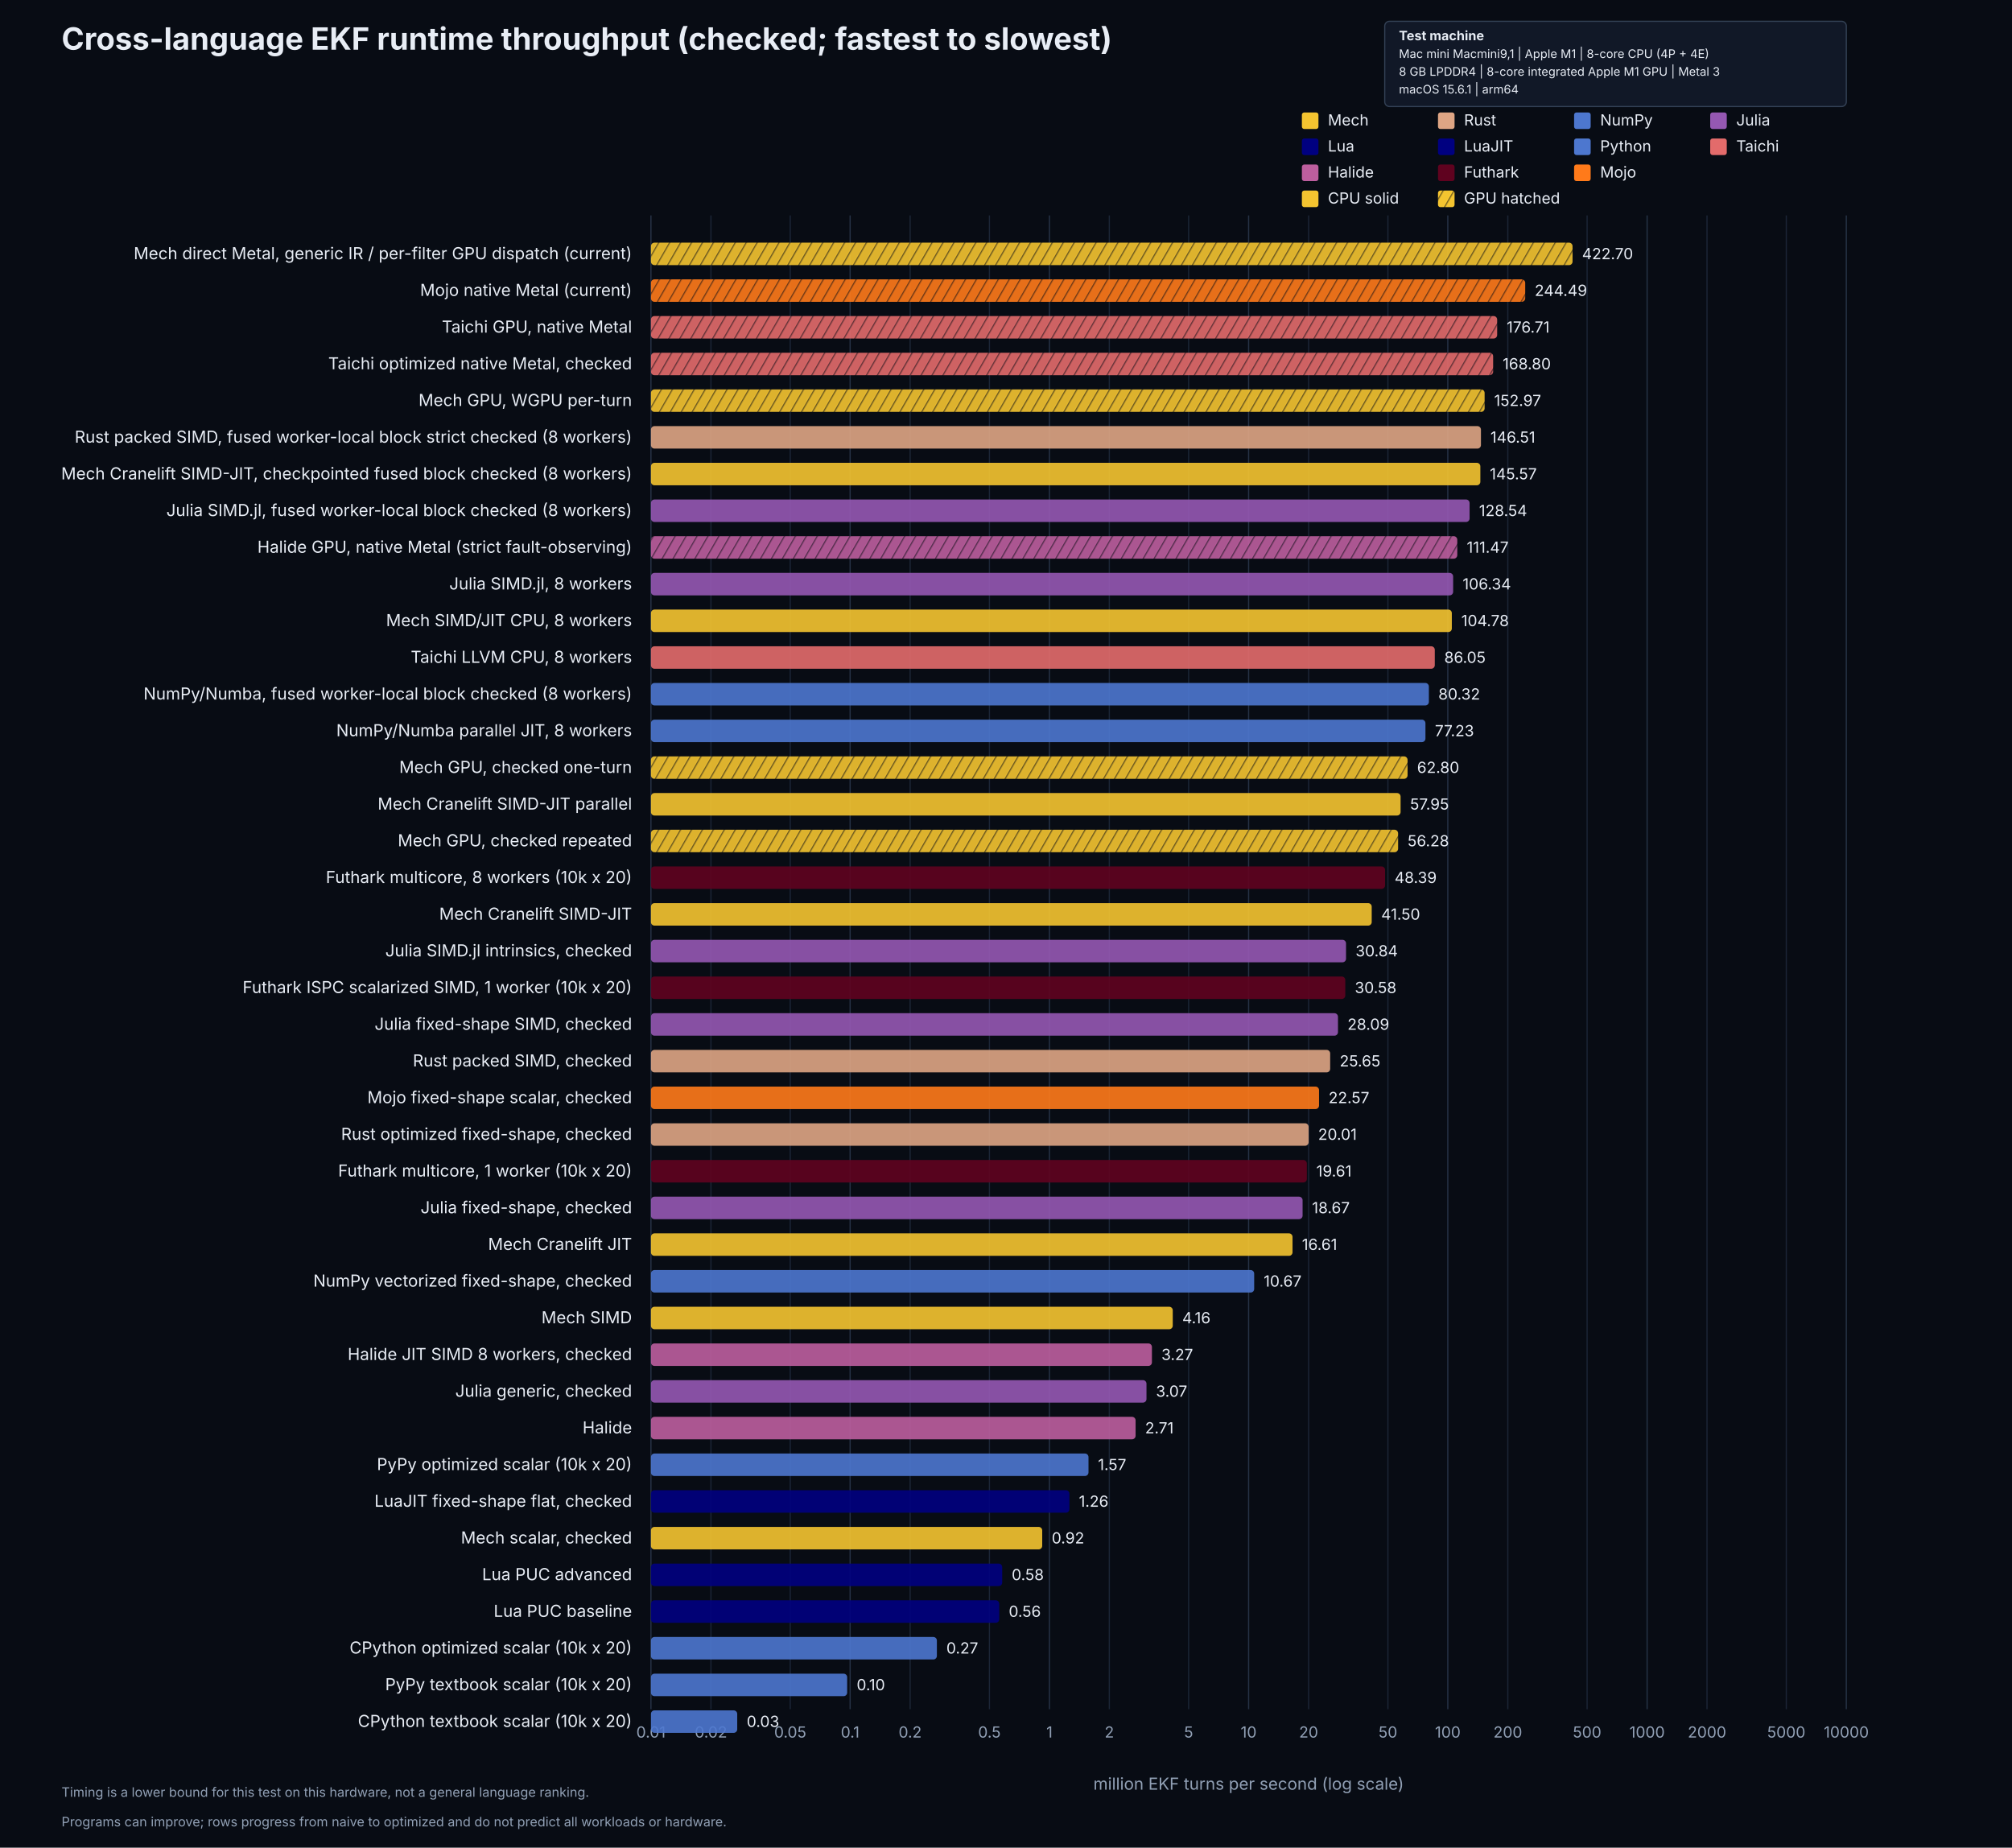
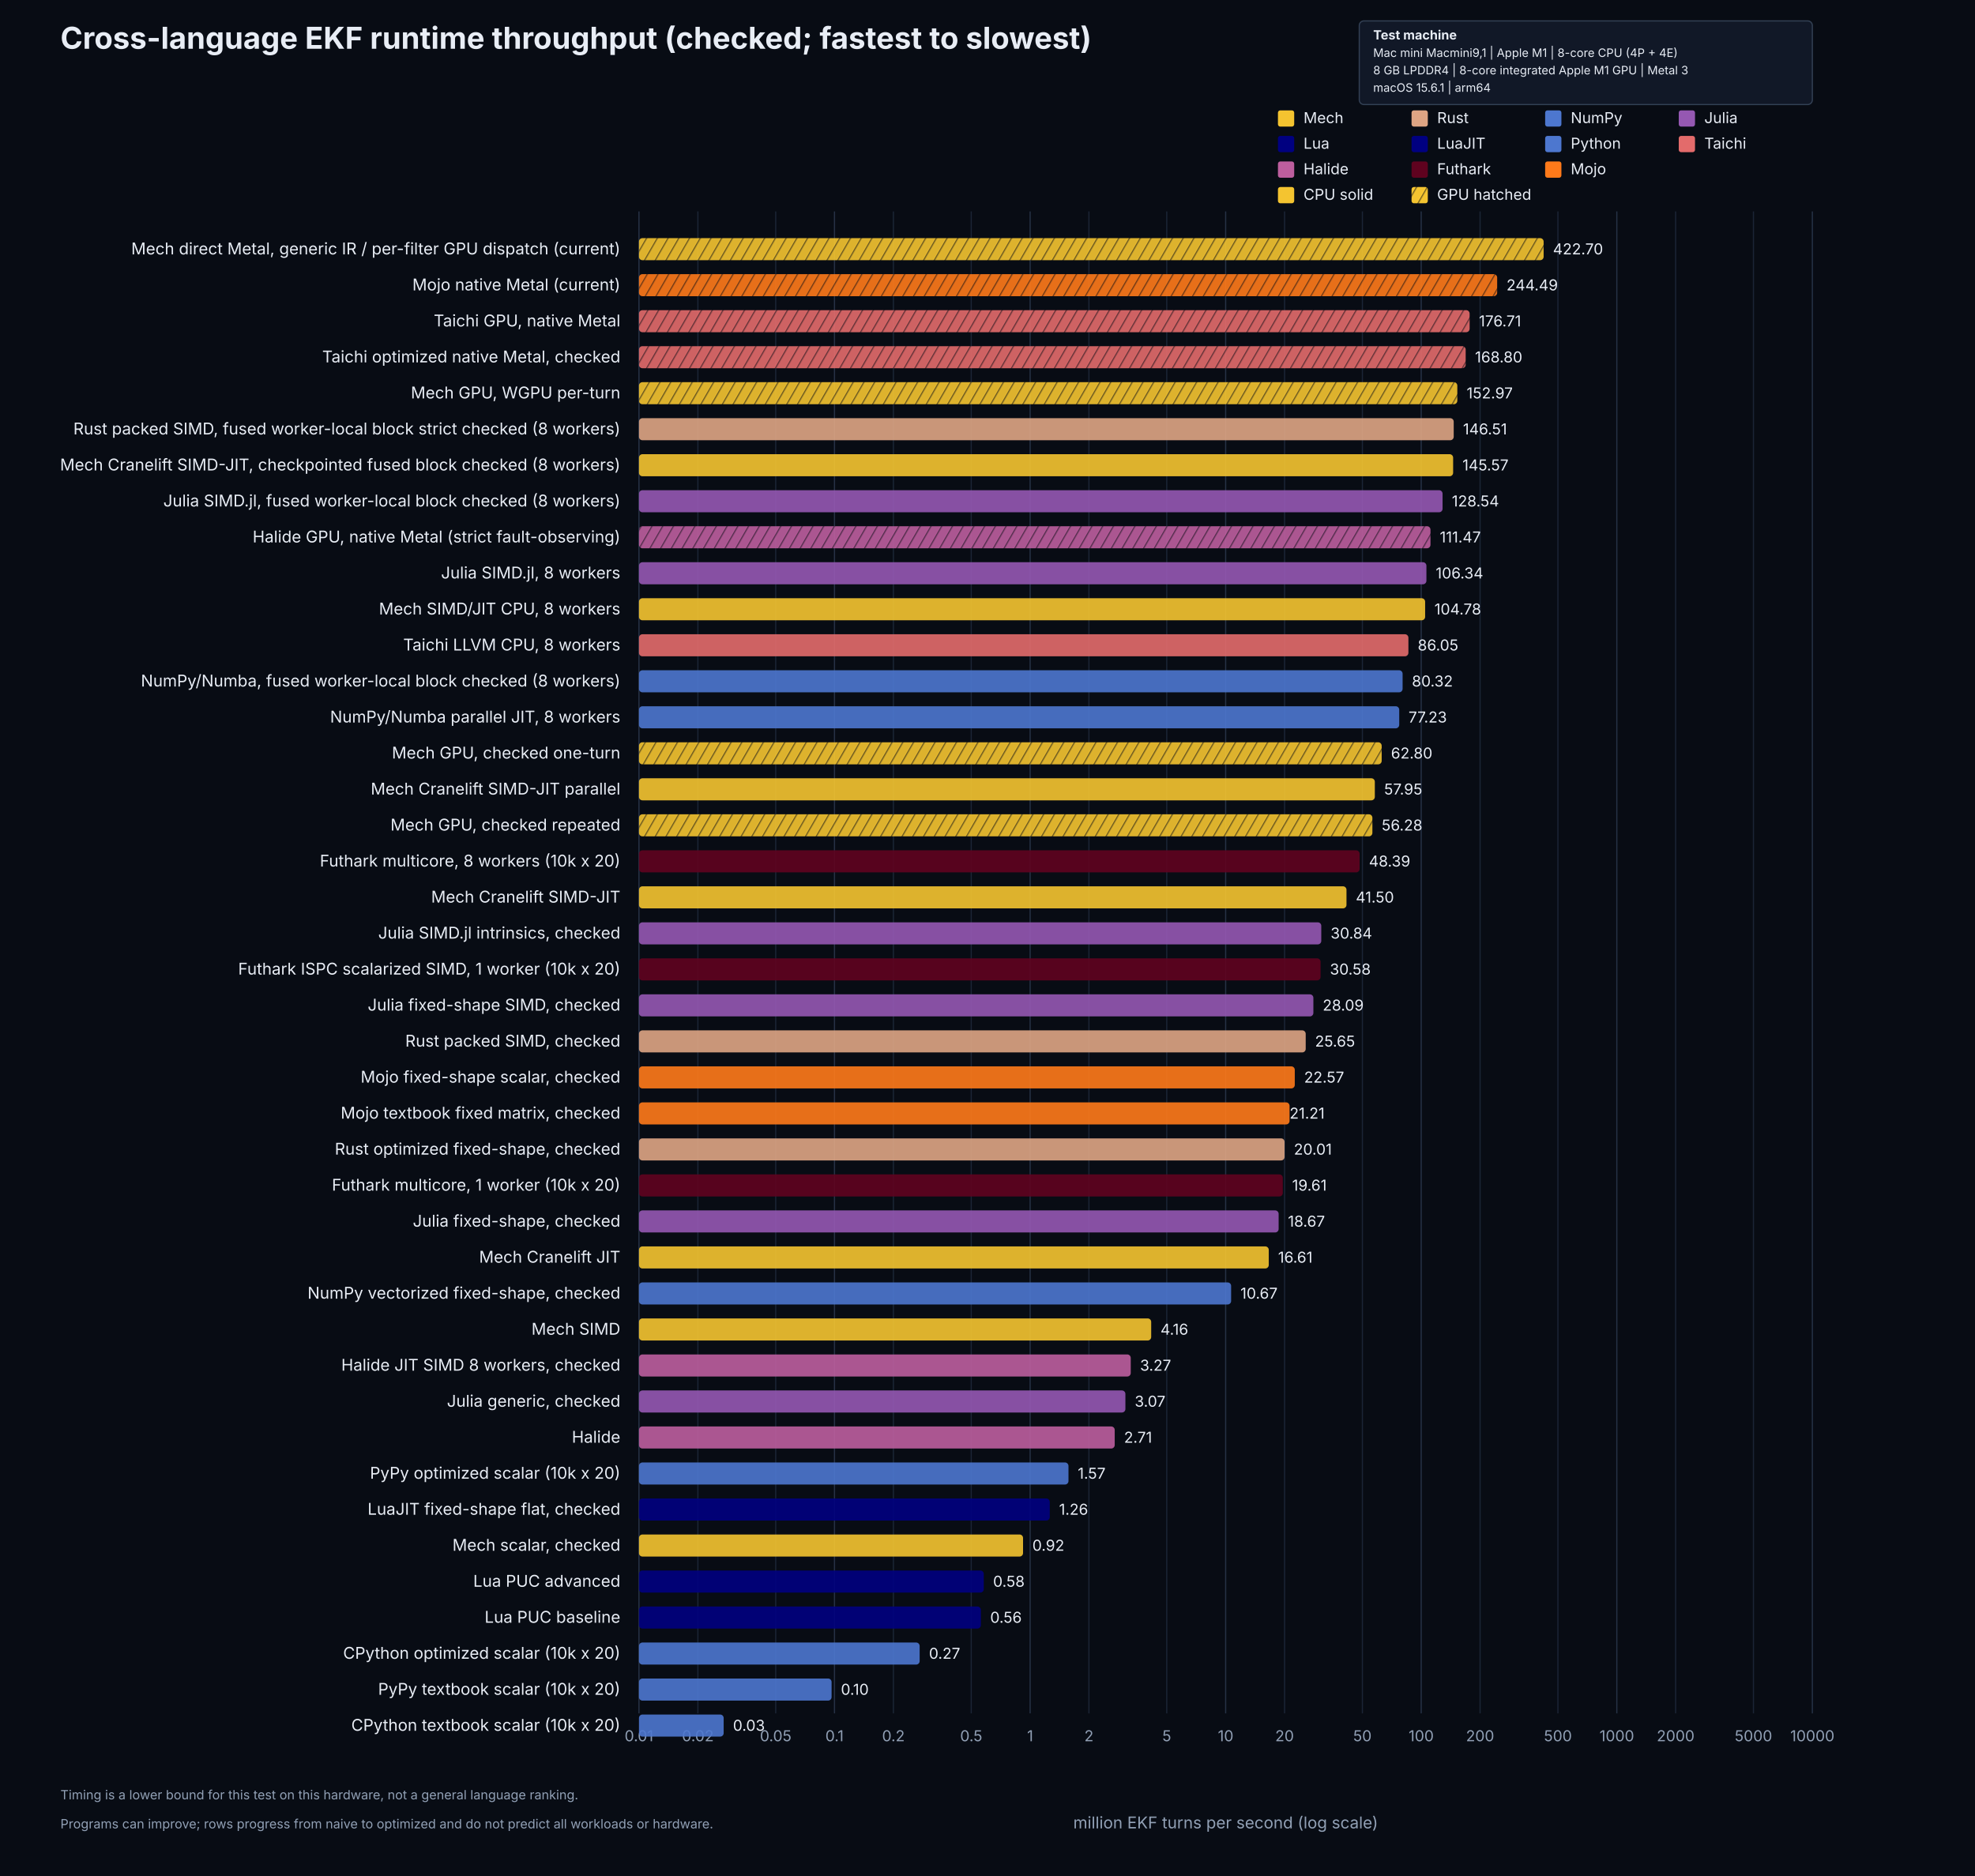
- <svg xmlns="http://www.w3.org/2000/svg" width="1700" height="1561" viewBox="0 0 1700 1561">
-   <rect x="0" y="0" width="1700" height="1561" fill="#080c14" />
+ <svg xmlns="http://www.w3.org/2000/svg" width="1700" height="1615" viewBox="0 0 1700 1615">
+   <rect x="0" y="0" width="1700" height="1615" fill="#080c14" />
  <defs>
    <pattern id="gpu-mech" width="8" height="8" patternUnits="userSpaceOnUse" patternTransform="rotate(30)">
      <rect width="8" height="8" fill="#f4c430" />
      <path d="M0 0V8" stroke="#080c14" stroke-opacity="0.52" stroke-width="2" />
    </pattern>
    <pattern id="gpu-rust" width="8" height="8" patternUnits="userSpaceOnUse" patternTransform="rotate(30)">
      <rect width="8" height="8" fill="#dea584" />
      <path d="M0 0V8" stroke="#080c14" stroke-opacity="0.52" stroke-width="2" />
    </pattern>
    <pattern id="gpu-numpy" width="8" height="8" patternUnits="userSpaceOnUse" patternTransform="rotate(30)">
      <rect width="8" height="8" fill="#4d77cf" />
      <path d="M0 0V8" stroke="#080c14" stroke-opacity="0.52" stroke-width="2" />
    </pattern>
    <pattern id="gpu-julia" width="8" height="8" patternUnits="userSpaceOnUse" patternTransform="rotate(30)">
      <rect width="8" height="8" fill="#9558b2" />
      <path d="M0 0V8" stroke="#080c14" stroke-opacity="0.52" stroke-width="2" />
    </pattern>
    <pattern id="gpu-lua" width="8" height="8" patternUnits="userSpaceOnUse" patternTransform="rotate(30)">
      <rect width="8" height="8" fill="#000080" />
      <path d="M0 0V8" stroke="#080c14" stroke-opacity="0.52" stroke-width="2" />
    </pattern>
    <pattern id="gpu-luajit" width="8" height="8" patternUnits="userSpaceOnUse" patternTransform="rotate(30)">
      <rect width="8" height="8" fill="#000080" />
      <path d="M0 0V8" stroke="#080c14" stroke-opacity="0.52" stroke-width="2" />
    </pattern>
    <pattern id="gpu-python" width="8" height="8" patternUnits="userSpaceOnUse" patternTransform="rotate(30)">
      <rect width="8" height="8" fill="#4d77cf" />
      <path d="M0 0V8" stroke="#080c14" stroke-opacity="0.52" stroke-width="2" />
    </pattern>
    <pattern id="gpu-taichi" width="8" height="8" patternUnits="userSpaceOnUse" patternTransform="rotate(30)">
      <rect width="8" height="8" fill="#e36b6b" />
      <path d="M0 0V8" stroke="#080c14" stroke-opacity="0.52" stroke-width="2" />
    </pattern>
    <pattern id="gpu-halide" width="8" height="8" patternUnits="userSpaceOnUse" patternTransform="rotate(30)">
      <rect width="8" height="8" fill="#BD5E9E" />
      <path d="M0 0V8" stroke="#080c14" stroke-opacity="0.52" stroke-width="2" />
    </pattern>
    <pattern id="gpu-futhark" width="8" height="8" patternUnits="userSpaceOnUse" patternTransform="rotate(30)">
      <rect width="8" height="8" fill="#5f021f" />
      <path d="M0 0V8" stroke="#080c14" stroke-opacity="0.52" stroke-width="2" />
    </pattern>
    <pattern id="gpu-mojo" width="8" height="8" patternUnits="userSpaceOnUse" patternTransform="rotate(30)">
      <rect width="8" height="8" fill="#ff7a1a" />
      <path d="M0 0V8" stroke="#080c14" stroke-opacity="0.52" stroke-width="2" />
    </pattern>
  </defs>
  <style>text{font-family:-apple-system,BlinkMacSystemFont,"Segoe UI",sans-serif;fill:#e8edf5} .muted{fill:#91a0b5} .grid{stroke:#263246;stroke-width:1} .minor-grid{stroke:#1b2536;stroke-width:1} .axis{fill:#91a0b5;font-size:13px} .label{font-size:14px} .value{font-size:13px;font-variant-numeric:tabular-nums}</style>
  <text x="52" y="42" font-size="26" font-weight="700">Cross-language EKF runtime throughput (checked; fastest to slowest)</text>
-   <line x1="550.0" y1="182" x2="550.0" y2="1444" class="grid" />
-   <text x="550.0" y="1468" text-anchor="middle" class="axis">0.01</text>
-   <line x1="600.7" y1="182" x2="600.7" y2="1444" class="minor-grid" />
-   <text x="600.7" y="1468" text-anchor="middle" class="axis">0.02</text>
-   <line x1="667.7" y1="182" x2="667.7" y2="1444" class="minor-grid" />
-   <text x="667.7" y="1468" text-anchor="middle" class="axis">0.05</text>
-   <line x1="718.3" y1="182" x2="718.3" y2="1444" class="grid" />
-   <text x="718.3" y="1468" text-anchor="middle" class="axis">0.1</text>
-   <line x1="769.0" y1="182" x2="769.0" y2="1444" class="minor-grid" />
-   <text x="769.0" y="1468" text-anchor="middle" class="axis">0.2</text>
-   <line x1="836.0" y1="182" x2="836.0" y2="1444" class="minor-grid" />
-   <text x="836.0" y="1468" text-anchor="middle" class="axis">0.5</text>
-   <line x1="886.7" y1="182" x2="886.7" y2="1444" class="grid" />
-   <text x="886.7" y="1468" text-anchor="middle" class="axis">1</text>
-   <line x1="937.3" y1="182" x2="937.3" y2="1444" class="minor-grid" />
-   <text x="937.3" y="1468" text-anchor="middle" class="axis">2</text>
-   <line x1="1004.3" y1="182" x2="1004.3" y2="1444" class="minor-grid" />
-   <text x="1004.3" y="1468" text-anchor="middle" class="axis">5</text>
-   <line x1="1055.0" y1="182" x2="1055.0" y2="1444" class="grid" />
-   <text x="1055.0" y="1468" text-anchor="middle" class="axis">10</text>
-   <line x1="1105.7" y1="182" x2="1105.7" y2="1444" class="minor-grid" />
-   <text x="1105.7" y="1468" text-anchor="middle" class="axis">20</text>
-   <line x1="1172.7" y1="182" x2="1172.7" y2="1444" class="minor-grid" />
-   <text x="1172.7" y="1468" text-anchor="middle" class="axis">50</text>
-   <line x1="1223.3" y1="182" x2="1223.3" y2="1444" class="grid" />
-   <text x="1223.3" y="1468" text-anchor="middle" class="axis">100</text>
-   <line x1="1274.0" y1="182" x2="1274.0" y2="1444" class="minor-grid" />
-   <text x="1274.0" y="1468" text-anchor="middle" class="axis">200</text>
-   <line x1="1341.0" y1="182" x2="1341.0" y2="1444" class="minor-grid" />
-   <text x="1341.0" y="1468" text-anchor="middle" class="axis">500</text>
-   <line x1="1391.7" y1="182" x2="1391.7" y2="1444" class="grid" />
-   <text x="1391.7" y="1468" text-anchor="middle" class="axis">1000</text>
-   <line x1="1442.3" y1="182" x2="1442.3" y2="1444" class="minor-grid" />
-   <text x="1442.3" y="1468" text-anchor="middle" class="axis">2000</text>
-   <line x1="1509.3" y1="182" x2="1509.3" y2="1444" class="minor-grid" />
-   <text x="1509.3" y="1468" text-anchor="middle" class="axis">5000</text>
-   <line x1="1560.0" y1="182" x2="1560.0" y2="1444" class="grid" />
-   <text x="1560.0" y="1468" text-anchor="middle" class="axis">10000</text>
-   <text x="1055.0" y="1512" text-anchor="middle" class="muted" font-size="14">million EKF turns per second (log scale)</text>
+   <line x1="550.0" y1="182" x2="550.0" y2="1475" class="grid" />
+   <text x="550.0" y="1499" text-anchor="middle" class="axis">0.01</text>
+   <line x1="600.7" y1="182" x2="600.7" y2="1475" class="minor-grid" />
+   <text x="600.7" y="1499" text-anchor="middle" class="axis">0.02</text>
+   <line x1="667.7" y1="182" x2="667.7" y2="1475" class="minor-grid" />
+   <text x="667.7" y="1499" text-anchor="middle" class="axis">0.05</text>
+   <line x1="718.3" y1="182" x2="718.3" y2="1475" class="grid" />
+   <text x="718.3" y="1499" text-anchor="middle" class="axis">0.1</text>
+   <line x1="769.0" y1="182" x2="769.0" y2="1475" class="minor-grid" />
+   <text x="769.0" y="1499" text-anchor="middle" class="axis">0.2</text>
+   <line x1="836.0" y1="182" x2="836.0" y2="1475" class="minor-grid" />
+   <text x="836.0" y="1499" text-anchor="middle" class="axis">0.5</text>
+   <line x1="886.7" y1="182" x2="886.7" y2="1475" class="grid" />
+   <text x="886.7" y="1499" text-anchor="middle" class="axis">1</text>
+   <line x1="937.3" y1="182" x2="937.3" y2="1475" class="minor-grid" />
+   <text x="937.3" y="1499" text-anchor="middle" class="axis">2</text>
+   <line x1="1004.3" y1="182" x2="1004.3" y2="1475" class="minor-grid" />
+   <text x="1004.3" y="1499" text-anchor="middle" class="axis">5</text>
+   <line x1="1055.0" y1="182" x2="1055.0" y2="1475" class="grid" />
+   <text x="1055.0" y="1499" text-anchor="middle" class="axis">10</text>
+   <line x1="1105.7" y1="182" x2="1105.7" y2="1475" class="minor-grid" />
+   <text x="1105.7" y="1499" text-anchor="middle" class="axis">20</text>
+   <line x1="1172.7" y1="182" x2="1172.7" y2="1475" class="minor-grid" />
+   <text x="1172.7" y="1499" text-anchor="middle" class="axis">50</text>
+   <line x1="1223.3" y1="182" x2="1223.3" y2="1475" class="grid" />
+   <text x="1223.3" y="1499" text-anchor="middle" class="axis">100</text>
+   <line x1="1274.0" y1="182" x2="1274.0" y2="1475" class="minor-grid" />
+   <text x="1274.0" y="1499" text-anchor="middle" class="axis">200</text>
+   <line x1="1341.0" y1="182" x2="1341.0" y2="1475" class="minor-grid" />
+   <text x="1341.0" y="1499" text-anchor="middle" class="axis">500</text>
+   <line x1="1391.7" y1="182" x2="1391.7" y2="1475" class="grid" />
+   <text x="1391.7" y="1499" text-anchor="middle" class="axis">1000</text>
+   <line x1="1442.3" y1="182" x2="1442.3" y2="1475" class="minor-grid" />
+   <text x="1442.3" y="1499" text-anchor="middle" class="axis">2000</text>
+   <line x1="1509.3" y1="182" x2="1509.3" y2="1475" class="minor-grid" />
+   <text x="1509.3" y="1499" text-anchor="middle" class="axis">5000</text>
+   <line x1="1560.0" y1="182" x2="1560.0" y2="1475" class="grid" />
+   <text x="1560.0" y="1499" text-anchor="middle" class="axis">10000</text>
+   <text x="1055.0" y="1574" text-anchor="middle" class="muted" font-size="14">million EKF turns per second (log scale)</text>
  <rect x="1100" y="95" width="14" height="14" rx="2" fill="#f4c430" />
  <text x="1122" y="106" font-size="13">Mech</text>
  <rect x="1215" y="95" width="14" height="14" rx="2" fill="#dea584" />
  <text x="1237" y="106" font-size="13">Rust</text>
  <rect x="1330" y="95" width="14" height="14" rx="2" fill="#4d77cf" />
  <text x="1352" y="106" font-size="13">NumPy</text>
  <rect x="1445" y="95" width="14" height="14" rx="2" fill="#9558b2" />
  <text x="1467" y="106" font-size="13">Julia</text>
  <rect x="1100" y="117" width="14" height="14" rx="2" fill="#000080" />
  <text x="1122" y="128" font-size="13">Lua</text>
  <rect x="1215" y="117" width="14" height="14" rx="2" fill="#000080" />
  <text x="1237" y="128" font-size="13">LuaJIT</text>
  <rect x="1330" y="117" width="14" height="14" rx="2" fill="#4d77cf" />
  <text x="1352" y="128" font-size="13">Python</text>
  <rect x="1445" y="117" width="14" height="14" rx="2" fill="#e36b6b" />
  <text x="1467" y="128" font-size="13">Taichi</text>
  <rect x="1100" y="139" width="14" height="14" rx="2" fill="#BD5E9E" />
  <text x="1122" y="150" font-size="13">Halide</text>
  <rect x="1215" y="139" width="14" height="14" rx="2" fill="#5f021f" />
  <text x="1237" y="150" font-size="13">Futhark</text>
  <rect x="1330" y="139" width="14" height="14" rx="2" fill="#ff7a1a" />
  <text x="1352" y="150" font-size="13">Mojo</text>
  <rect x="1100" y="161" width="14" height="14" rx="2" fill="#f4c430" />
  <text x="1122" y="172" font-size="13">CPU solid</text>
  <rect x="1215" y="161" width="14" height="14" rx="2" fill="url(#gpu-mech)" />
  <text x="1237" y="172" font-size="13">GPU hatched</text>
  <text x="534" y="219" text-anchor="end" class="label">Mech direct Metal, generic IR / per-filter GPU dispatch (current)</text>
  <rect x="550" y="205" width="778.7" height="19" rx="3" fill="url(#gpu-mech)" opacity="0.9" />
  <text x="1336.7" y="219" class="value">422.70</text>
  <text x="534" y="250" text-anchor="end" class="label">Mojo native Metal (current)</text>
  <rect x="550" y="236" width="738.7" height="19" rx="3" fill="url(#gpu-mojo)" opacity="0.9" />
  <text x="1296.7" y="250" class="value">244.49</text>
  <text x="534" y="281" text-anchor="end" class="label">Taichi GPU, native Metal</text>
  <rect x="550" y="267" width="715.0" height="19" rx="3" fill="url(#gpu-taichi)" opacity="0.9" />
  <text x="1273.0" y="281" class="value">176.71</text>
  <text x="534" y="312" text-anchor="end" class="label">Taichi optimized native Metal, checked</text>
  <rect x="550" y="298" width="711.6" height="19" rx="3" fill="url(#gpu-taichi)" opacity="0.9" />
  <text x="1269.6" y="312" class="value">168.80</text>
  <text x="534" y="343" text-anchor="end" class="label">Mech GPU, WGPU per-turn</text>
  <rect x="550" y="329" width="704.4" height="19" rx="3" fill="url(#gpu-mech)" opacity="0.9" />
  <text x="1262.4" y="343" class="value">152.97</text>
  <text x="534" y="374" text-anchor="end" class="label">Rust packed SIMD, fused worker-local block strict checked (8 workers)</text>
  <rect x="550" y="360" width="701.3" height="19" rx="3" fill="#dea584" opacity="0.9" />
  <text x="1259.3" y="374" class="value">146.51</text>
  <text x="534" y="405" text-anchor="end" class="label">Mech Cranelift SIMD-JIT, checkpointed fused block checked (8 workers)</text>
  <rect x="550" y="391" width="700.8" height="19" rx="3" fill="#f4c430" opacity="0.9" />
  <text x="1258.8" y="405" class="value">145.57</text>
  <text x="534" y="436" text-anchor="end" class="label">Julia SIMD.jl, fused worker-local block checked (8 workers)</text>
  <rect x="550" y="422" width="691.7" height="19" rx="3" fill="#9558b2" opacity="0.9" />
  <text x="1249.7" y="436" class="value">128.54</text>
  <text x="534" y="467" text-anchor="end" class="label">Halide GPU, native Metal (strict fault-observing)</text>
  <rect x="550" y="453" width="681.3" height="19" rx="3" fill="url(#gpu-halide)" opacity="0.9" />
  <text x="1239.3" y="467" class="value">111.47</text>
  <text x="534" y="498" text-anchor="end" class="label">Julia SIMD.jl, 8 workers</text>
  <rect x="550" y="484" width="677.8" height="19" rx="3" fill="#9558b2" opacity="0.9" />
  <text x="1235.8" y="498" class="value">106.34</text>
  <text x="534" y="529" text-anchor="end" class="label">Mech SIMD/JIT CPU, 8 workers</text>
  <rect x="550" y="515" width="676.7" height="19" rx="3" fill="#f4c430" opacity="0.9" />
  <text x="1234.7" y="529" class="value">104.78</text>
  <text x="534" y="560" text-anchor="end" class="label">Taichi LLVM CPU, 8 workers</text>
  <rect x="550" y="546" width="662.3" height="19" rx="3" fill="#e36b6b" opacity="0.9" />
  <text x="1220.3" y="560" class="value">86.05</text>
  <text x="534" y="591" text-anchor="end" class="label">NumPy/Numba, fused worker-local block checked (8 workers)</text>
  <rect x="550" y="577" width="657.3" height="19" rx="3" fill="#4d77cf" opacity="0.9" />
  <text x="1215.3" y="591" class="value">80.32</text>
  <text x="534" y="622" text-anchor="end" class="label">NumPy/Numba parallel JIT, 8 workers</text>
  <rect x="550" y="608" width="654.4" height="19" rx="3" fill="#4d77cf" opacity="0.9" />
  <text x="1212.4" y="622" class="value">77.23</text>
  <text x="534" y="653" text-anchor="end" class="label">Mech GPU, checked one-turn</text>
  <rect x="550" y="639" width="639.3" height="19" rx="3" fill="url(#gpu-mech)" opacity="0.9" />
  <text x="1197.3" y="653" class="value">62.80</text>
  <text x="534" y="684" text-anchor="end" class="label">Mech Cranelift SIMD-JIT parallel</text>
  <rect x="550" y="670" width="633.4" height="19" rx="3" fill="#f4c430" opacity="0.9" />
  <text x="1191.4" y="684" class="value">57.95</text>
  <text x="534" y="715" text-anchor="end" class="label">Mech GPU, checked repeated</text>
  <rect x="550" y="701" width="631.3" height="19" rx="3" fill="url(#gpu-mech)" opacity="0.9" />
  <text x="1189.3" y="715" class="value">56.28</text>
  <text x="534" y="746" text-anchor="end" class="label">Futhark multicore, 8 workers (10k x 20)</text>
  <rect x="550" y="732" width="620.3" height="19" rx="3" fill="#5f021f" opacity="0.9" />
  <text x="1178.3" y="746" class="value">48.39</text>
  <text x="534" y="777" text-anchor="end" class="label">Mech Cranelift SIMD-JIT</text>
  <rect x="550" y="763" width="609.0" height="19" rx="3" fill="#f4c430" opacity="0.9" />
  <text x="1167.0" y="777" class="value">41.50</text>
  <text x="534" y="808" text-anchor="end" class="label">Julia SIMD.jl intrinsics, checked</text>
  <rect x="550" y="794" width="587.3" height="19" rx="3" fill="#9558b2" opacity="0.9" />
  <text x="1145.3" y="808" class="value">30.84</text>
  <text x="534" y="839" text-anchor="end" class="label">Futhark ISPC scalarized SIMD, 1 worker (10k x 20)</text>
  <rect x="550" y="825" width="586.7" height="19" rx="3" fill="#5f021f" opacity="0.9" />
  <text x="1144.7" y="839" class="value">30.58</text>
  <text x="534" y="870" text-anchor="end" class="label">Julia fixed-shape SIMD, checked</text>
  <rect x="550" y="856" width="580.5" height="19" rx="3" fill="#9558b2" opacity="0.9" />
  <text x="1138.5" y="870" class="value">28.09</text>
  <text x="534" y="901" text-anchor="end" class="label">Rust packed SIMD, checked</text>
  <rect x="550" y="887" width="573.9" height="19" rx="3" fill="#dea584" opacity="0.9" />
  <text x="1131.9" y="901" class="value">25.65</text>
  <text x="534" y="932" text-anchor="end" class="label">Mojo fixed-shape scalar, checked</text>
  <rect x="550" y="918" width="564.5" height="19" rx="3" fill="#ff7a1a" opacity="0.9" />
  <text x="1122.5" y="932" class="value">22.57</text>
-   <text x="534" y="963" text-anchor="end" class="label">Rust optimized fixed-shape, checked</text>
-   <rect x="550" y="949" width="555.7" height="19" rx="3" fill="#dea584" opacity="0.9" />
-   <text x="1113.7" y="963" class="value">20.01</text>
-   <text x="534" y="994" text-anchor="end" class="label">Futhark multicore, 1 worker (10k x 20)</text>
-   <rect x="550" y="980" width="554.2" height="19" rx="3" fill="#5f021f" opacity="0.9" />
-   <text x="1112.2" y="994" class="value">19.61</text>
-   <text x="534" y="1025" text-anchor="end" class="label">Julia fixed-shape, checked</text>
-   <rect x="550" y="1011" width="550.6" height="19" rx="3" fill="#9558b2" opacity="0.9" />
-   <text x="1108.6" y="1025" class="value">18.67</text>
-   <text x="534" y="1056" text-anchor="end" class="label">Mech Cranelift JIT</text>
-   <rect x="550" y="1042" width="542.1" height="19" rx="3" fill="#f4c430" opacity="0.9" />
-   <text x="1100.1" y="1056" class="value">16.61</text>
-   <text x="534" y="1087" text-anchor="end" class="label">NumPy vectorized fixed-shape, checked</text>
-   <rect x="550" y="1073" width="509.7" height="19" rx="3" fill="#4d77cf" opacity="0.9" />
-   <text x="1067.7" y="1087" class="value">10.67</text>
-   <text x="534" y="1118" text-anchor="end" class="label">Mech SIMD</text>
-   <rect x="550" y="1104" width="440.9" height="19" rx="3" fill="#f4c430" opacity="0.9" />
-   <text x="998.9" y="1118" class="value">4.16</text>
-   <text x="534" y="1149" text-anchor="end" class="label">Halide JIT SIMD 8 workers, checked</text>
-   <rect x="550" y="1135" width="423.3" height="19" rx="3" fill="#BD5E9E" opacity="0.9" />
-   <text x="981.3" y="1149" class="value">3.27</text>
-   <text x="534" y="1180" text-anchor="end" class="label">Julia generic, checked</text>
-   <rect x="550" y="1166" width="418.7" height="19" rx="3" fill="#9558b2" opacity="0.9" />
-   <text x="976.7" y="1180" class="value">3.07</text>
-   <text x="534" y="1211" text-anchor="end" class="label">Halide</text>
-   <rect x="550" y="1197" width="409.5" height="19" rx="3" fill="#BD5E9E" opacity="0.9" />
-   <text x="967.5" y="1211" class="value">2.71</text>
-   <text x="534" y="1242" text-anchor="end" class="label">PyPy optimized scalar (10k x 20)</text>
-   <rect x="550" y="1228" width="369.7" height="19" rx="3" fill="#4d77cf" opacity="0.9" />
-   <text x="927.7" y="1242" class="value">1.57</text>
-   <text x="534" y="1273" text-anchor="end" class="label">LuaJIT fixed-shape flat, checked</text>
-   <rect x="550" y="1259" width="353.6" height="19" rx="3" fill="#000080" opacity="0.9" />
-   <text x="911.6" y="1273" class="value">1.26</text>
-   <text x="534" y="1304" text-anchor="end" class="label">Mech scalar, checked</text>
-   <rect x="550" y="1290" width="330.6" height="19" rx="3" fill="#f4c430" opacity="0.9" />
-   <text x="888.6" y="1304" class="value">0.92</text>
-   <text x="534" y="1335" text-anchor="end" class="label">Lua PUC advanced</text>
-   <rect x="550" y="1321" width="296.8" height="19" rx="3" fill="#000080" opacity="0.9" />
-   <text x="854.8" y="1335" class="value">0.58</text>
-   <text x="534" y="1366" text-anchor="end" class="label">Lua PUC baseline</text>
-   <rect x="550" y="1352" width="294.3" height="19" rx="3" fill="#000080" opacity="0.9" />
-   <text x="852.3" y="1366" class="value">0.56</text>
-   <text x="534" y="1397" text-anchor="end" class="label">CPython optimized scalar (10k x 20)</text>
-   <rect x="550" y="1383" width="241.6" height="19" rx="3" fill="#4d77cf" opacity="0.9" />
-   <text x="799.6" y="1397" class="value">0.27</text>
-   <text x="534" y="1428" text-anchor="end" class="label">PyPy textbook scalar (10k x 20)</text>
-   <rect x="550" y="1414" width="165.8" height="19" rx="3" fill="#4d77cf" opacity="0.9" />
-   <text x="723.8" y="1428" class="value">0.10</text>
-   <text x="534" y="1459" text-anchor="end" class="label">CPython textbook scalar (10k x 20)</text>
-   <rect x="550" y="1445" width="72.9" height="19" rx="3" fill="#4d77cf" opacity="0.9" />
-   <text x="630.9" y="1459" class="value">0.03</text>
+   <text x="534" y="963" text-anchor="end" class="label">Mojo textbook fixed matrix, checked</text>
+   <rect x="550" y="949" width="560.0" height="19" rx="3" fill="#ff7a1a" opacity="0.9" />
+   <text x="1110.0" y="963" class="value">21.21</text>
+   <text x="534" y="994" text-anchor="end" class="label">Rust optimized fixed-shape, checked</text>
+   <rect x="550" y="980" width="555.7" height="19" rx="3" fill="#dea584" opacity="0.9" />
+   <text x="1113.7" y="994" class="value">20.01</text>
+   <text x="534" y="1025" text-anchor="end" class="label">Futhark multicore, 1 worker (10k x 20)</text>
+   <rect x="550" y="1011" width="554.2" height="19" rx="3" fill="#5f021f" opacity="0.9" />
+   <text x="1112.2" y="1025" class="value">19.61</text>
+   <text x="534" y="1056" text-anchor="end" class="label">Julia fixed-shape, checked</text>
+   <rect x="550" y="1042" width="550.6" height="19" rx="3" fill="#9558b2" opacity="0.9" />
+   <text x="1108.6" y="1056" class="value">18.67</text>
+   <text x="534" y="1087" text-anchor="end" class="label">Mech Cranelift JIT</text>
+   <rect x="550" y="1073" width="542.1" height="19" rx="3" fill="#f4c430" opacity="0.9" />
+   <text x="1100.1" y="1087" class="value">16.61</text>
+   <text x="534" y="1118" text-anchor="end" class="label">NumPy vectorized fixed-shape, checked</text>
+   <rect x="550" y="1104" width="509.7" height="19" rx="3" fill="#4d77cf" opacity="0.9" />
+   <text x="1067.7" y="1118" class="value">10.67</text>
+   <text x="534" y="1149" text-anchor="end" class="label">Mech SIMD</text>
+   <rect x="550" y="1135" width="440.9" height="19" rx="3" fill="#f4c430" opacity="0.9" />
+   <text x="998.9" y="1149" class="value">4.16</text>
+   <text x="534" y="1180" text-anchor="end" class="label">Halide JIT SIMD 8 workers, checked</text>
+   <rect x="550" y="1166" width="423.3" height="19" rx="3" fill="#BD5E9E" opacity="0.9" />
+   <text x="981.3" y="1180" class="value">3.27</text>
+   <text x="534" y="1211" text-anchor="end" class="label">Julia generic, checked</text>
+   <rect x="550" y="1197" width="418.7" height="19" rx="3" fill="#9558b2" opacity="0.9" />
+   <text x="976.7" y="1211" class="value">3.07</text>
+   <text x="534" y="1242" text-anchor="end" class="label">Halide</text>
+   <rect x="550" y="1228" width="409.5" height="19" rx="3" fill="#BD5E9E" opacity="0.9" />
+   <text x="967.5" y="1242" class="value">2.71</text>
+   <text x="534" y="1273" text-anchor="end" class="label">PyPy optimized scalar (10k x 20)</text>
+   <rect x="550" y="1259" width="369.7" height="19" rx="3" fill="#4d77cf" opacity="0.9" />
+   <text x="927.7" y="1273" class="value">1.57</text>
+   <text x="534" y="1304" text-anchor="end" class="label">LuaJIT fixed-shape flat, checked</text>
+   <rect x="550" y="1290" width="353.6" height="19" rx="3" fill="#000080" opacity="0.9" />
+   <text x="911.6" y="1304" class="value">1.26</text>
+   <text x="534" y="1335" text-anchor="end" class="label">Mech scalar, checked</text>
+   <rect x="550" y="1321" width="330.6" height="19" rx="3" fill="#f4c430" opacity="0.9" />
+   <text x="888.6" y="1335" class="value">0.92</text>
+   <text x="534" y="1366" text-anchor="end" class="label">Lua PUC advanced</text>
+   <rect x="550" y="1352" width="296.8" height="19" rx="3" fill="#000080" opacity="0.9" />
+   <text x="854.8" y="1366" class="value">0.58</text>
+   <text x="534" y="1397" text-anchor="end" class="label">Lua PUC baseline</text>
+   <rect x="550" y="1383" width="294.3" height="19" rx="3" fill="#000080" opacity="0.9" />
+   <text x="852.3" y="1397" class="value">0.56</text>
+   <text x="534" y="1428" text-anchor="end" class="label">CPython optimized scalar (10k x 20)</text>
+   <rect x="550" y="1414" width="241.6" height="19" rx="3" fill="#4d77cf" opacity="0.9" />
+   <text x="799.6" y="1428" class="value">0.27</text>
+   <text x="534" y="1459" text-anchor="end" class="label">PyPy textbook scalar (10k x 20)</text>
+   <rect x="550" y="1445" width="165.8" height="19" rx="3" fill="#4d77cf" opacity="0.9" />
+   <text x="723.8" y="1459" class="value">0.10</text>
+   <text x="534" y="1490" text-anchor="end" class="label">CPython textbook scalar (10k x 20)</text>
+   <rect x="550" y="1476" width="72.9" height="19" rx="3" fill="#4d77cf" opacity="0.9" />
+   <text x="630.9" y="1490" class="value">0.03</text>
  <g aria-label="Test machine">
    <rect x="1170" y="18" width="390" height="72" rx="4" fill="#111827" stroke="#334155" />
    <text x="1182" y="34" fill="#e8edf5" font-size="11" font-weight="700">Test machine</text>
    <text x="1182" y="49" fill="#91a0b5" font-size="10">Mac mini Macmini9,1 | Apple M1 | 8-core CPU (4P + 4E)</text>
    <text x="1182" y="64" fill="#91a0b5" font-size="10">8 GB LPDDR4 | 8-core integrated Apple M1 GPU | Metal 3</text>
    <text x="1182" y="79" fill="#91a0b5" font-size="10">macOS 15.6.1 | arm64</text>
  </g>
-   <text x="52" y="1518" class="muted" font-size="11">Timing is a lower bound for this test on this hardware, not a general language ranking.</text>
-   <text x="52" y="1543" class="muted" font-size="11">Programs can improve; rows progress from naive to optimized and do not predict all workloads or hardware.</text>
+   <text x="52" y="1549" class="muted" font-size="11">Timing is a lower bound for this test on this hardware, not a general language ranking.</text>
+   <text x="52" y="1574" class="muted" font-size="11">Programs can improve; rows progress from naive to optimized and do not predict all workloads or hardware.</text>
</svg>
